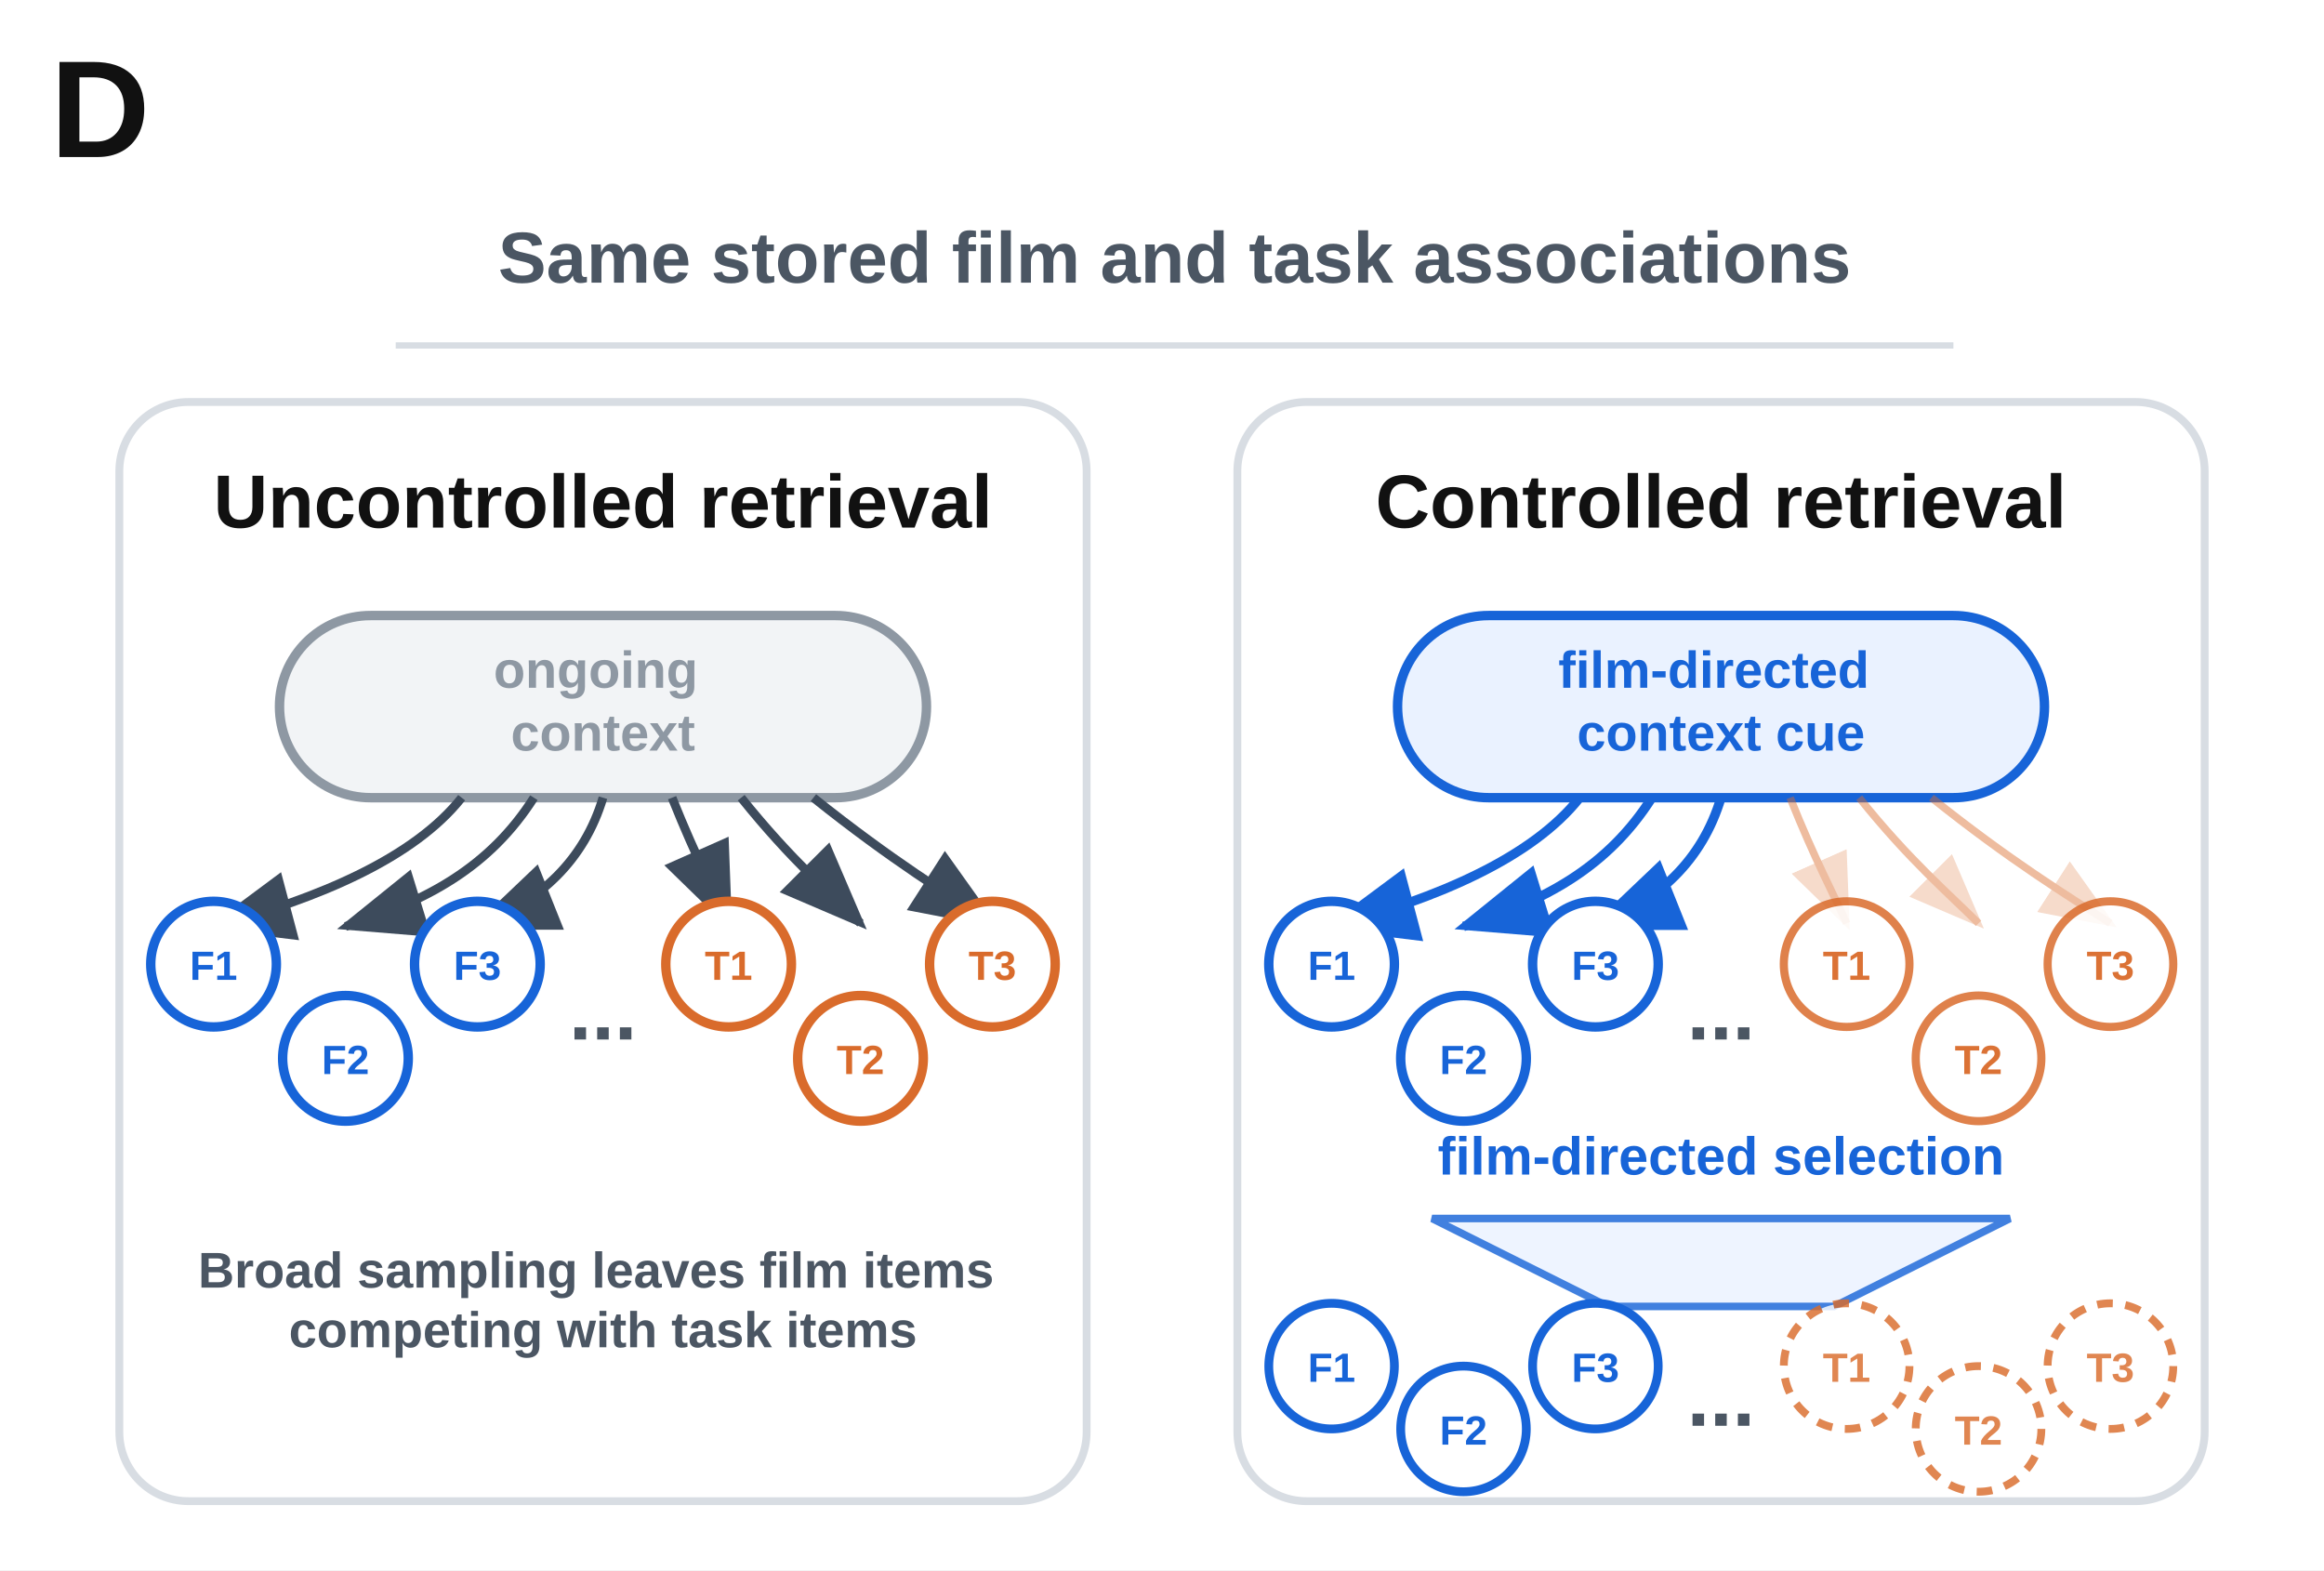
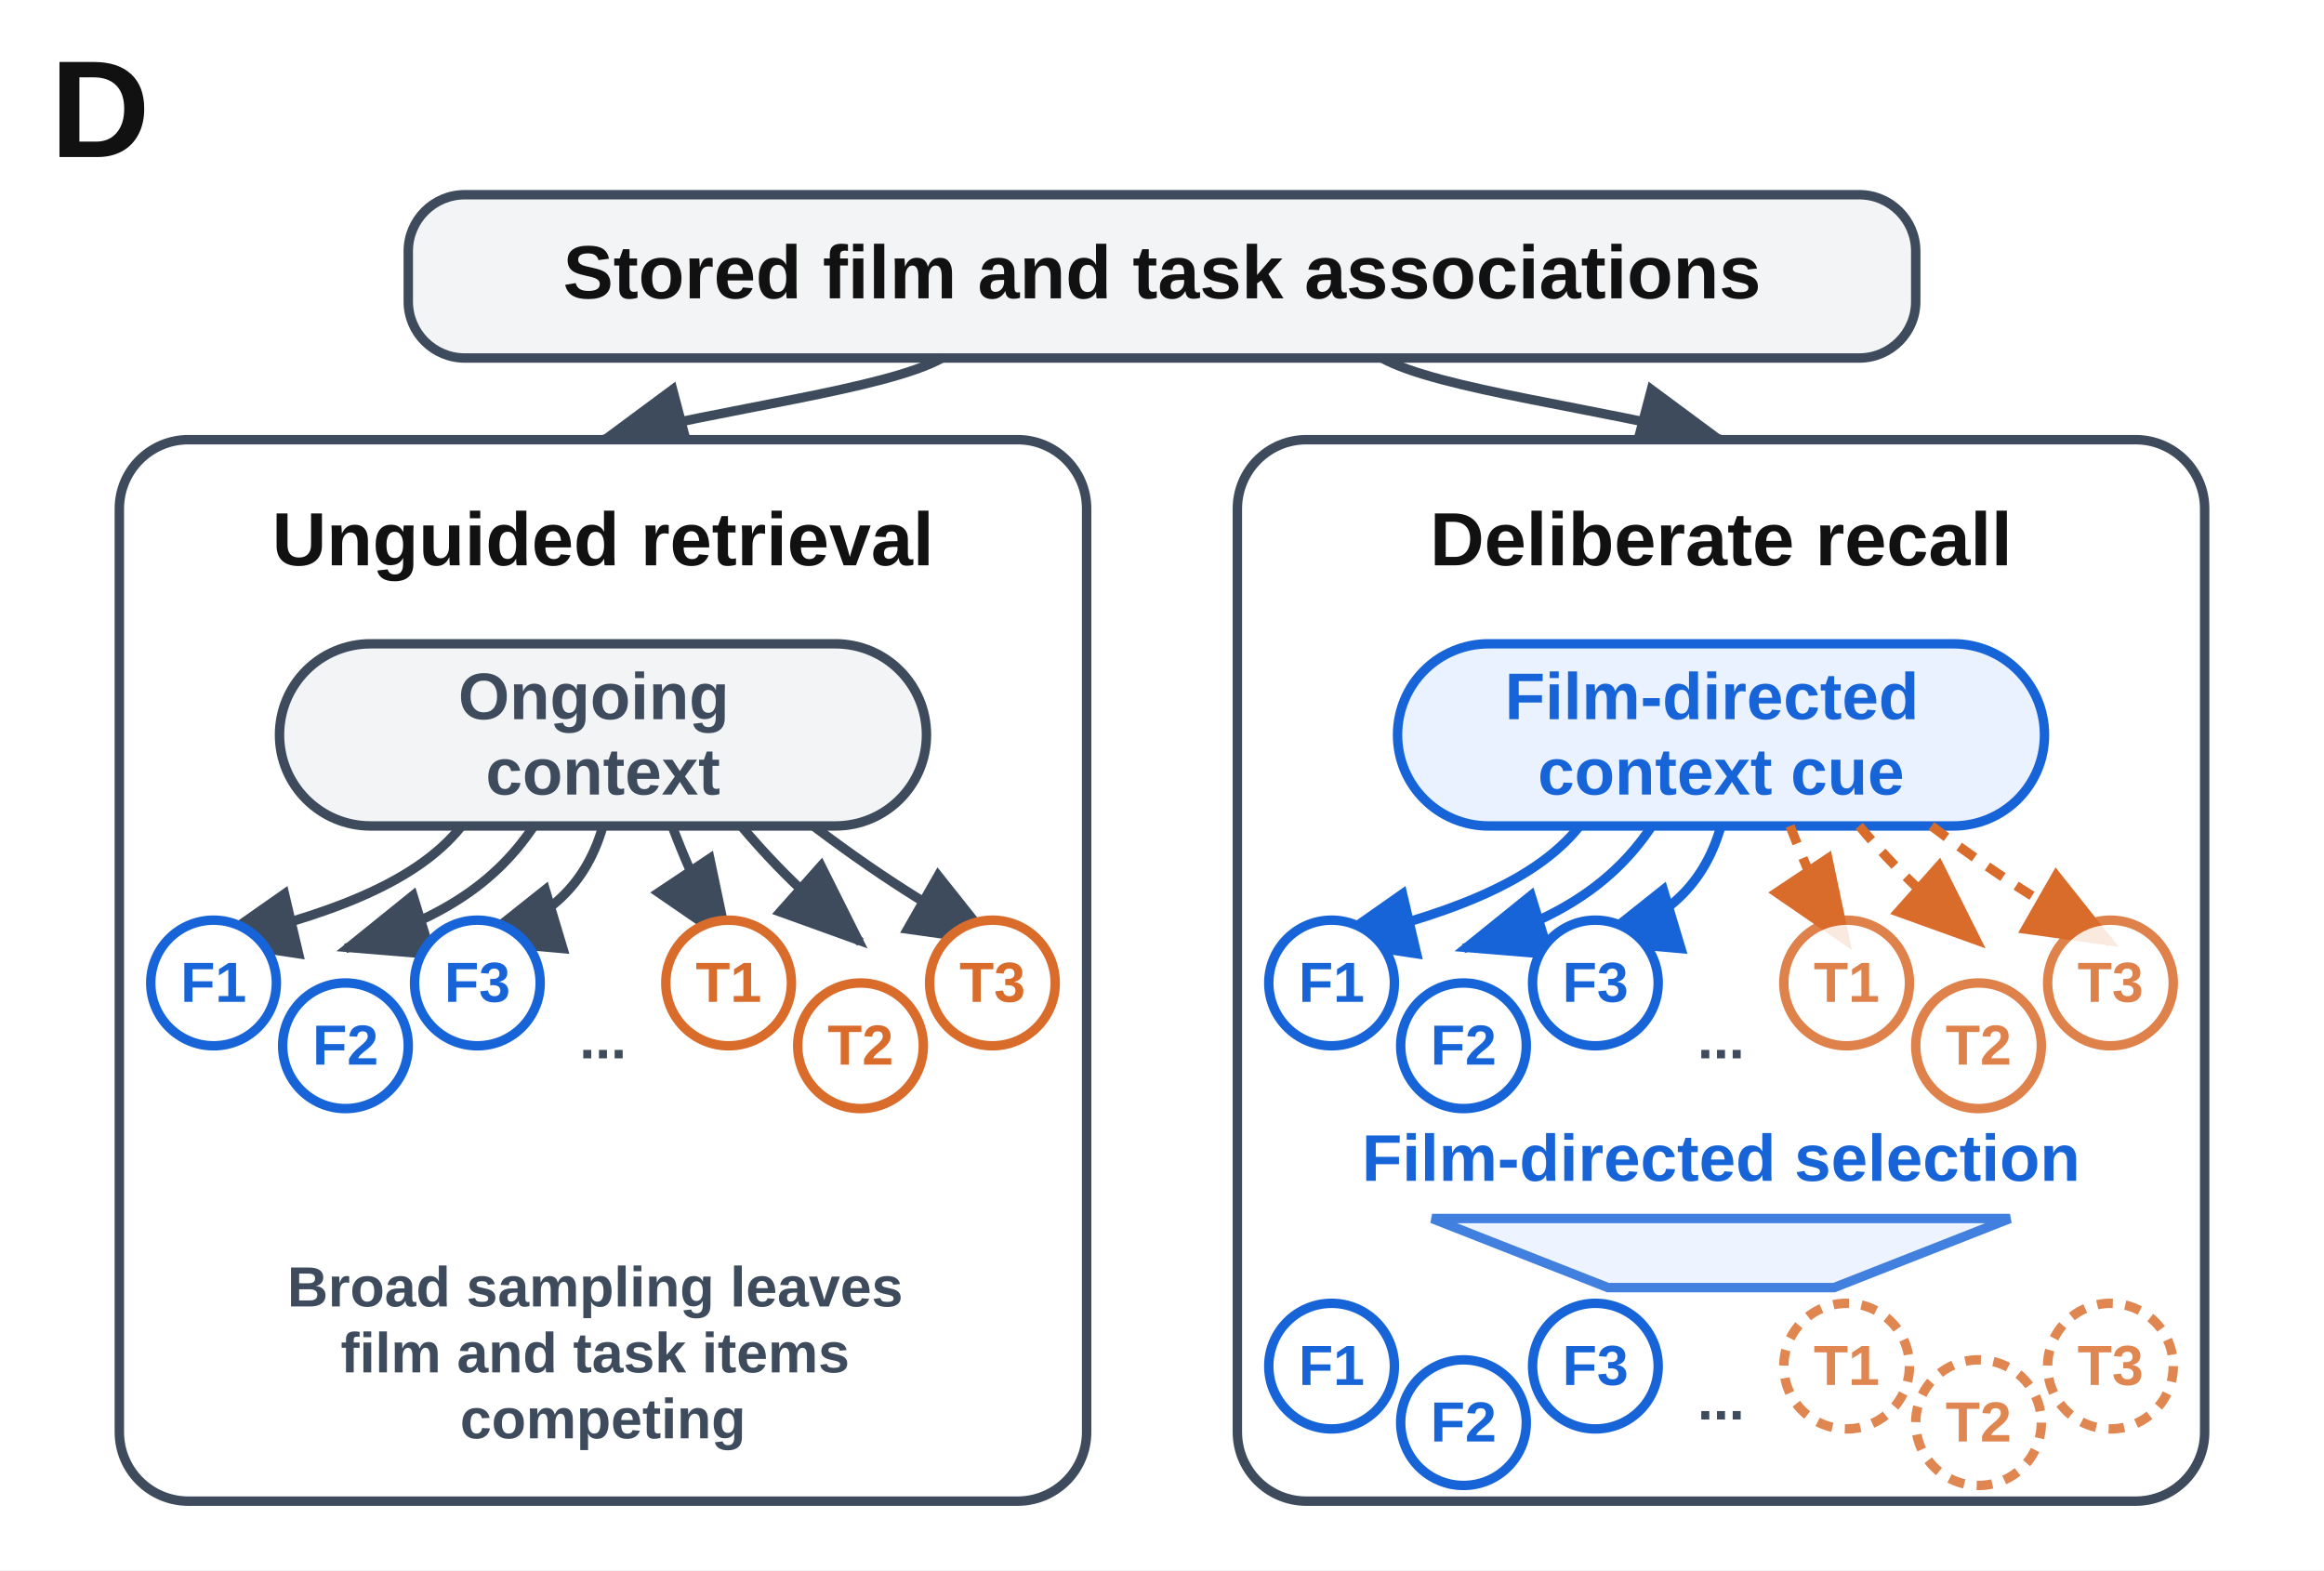
<svg xmlns="http://www.w3.org/2000/svg" viewBox="0 0 740 500" width="740" height="500" font-family="Arial, Helvetica, sans-serif">
  <defs>
    <marker id="arrow" markerWidth="10" markerHeight="8" refX="9" refY="4" orient="auto">
      <path d="M0,0 L10,4 L0,8 Z" fill="#3D4B5C" />
    </marker>
    <marker id="arrow-film" markerWidth="10" markerHeight="8" refX="9" refY="4" orient="auto">
      <path d="M0,0 L10,4 L0,8 Z" fill="#1764D8" />
    </marker>
    <marker id="arrow-task" markerWidth="10" markerHeight="8" refX="9" refY="4" orient="auto">
-       <path d="M0,0 L10,4 L0,8 Z" fill="#D96B2B" opacity="0.55" />
+       <path d="M0,0 L10,4 L0,8 Z" fill="#D96B2B" />
    </marker>
  </defs>
  <rect x="0" y="0" width="740" height="500" fill="white" />
  <text x="16" y="50" font-size="44" font-weight="700" fill="#111111" text-anchor="start">
    <tspan x="16" dy="0">D</tspan>
  </text>
-   <text x="374" y="90" font-size="23" font-weight="700" fill="#4B5663" text-anchor="middle">
-     <tspan x="374" dy="0">Same stored film and task associations</tspan>
+   <rect x="130" y="62" width="480" height="52" rx="18" fill="#F2F4F6" stroke="#3D4B5C" stroke-width="3" />
+   <text x="370" y="95" font-size="24" font-weight="700" fill="#111111" text-anchor="middle">
+     <tspan x="370" dy="0">Stored film and task associations</tspan>
  </text>
-   <line x1="126" y1="110" x2="622" y2="110" stroke="#D8DDE3" stroke-width="2" />
-   <rect x="38" y="128" width="308" height="350" rx="22" fill="white" stroke="#D8DDE3" stroke-width="2.5" />
-   <rect x="394" y="128" width="308" height="350" rx="22" fill="white" stroke="#D8DDE3" stroke-width="2.5" />
-   <text x="192" y="168" font-size="24" font-weight="700" fill="#111111" text-anchor="middle">
-     <tspan x="192" dy="0">Uncontrolled retrieval</tspan>
+   <path d="M 300 114 C 282 124, 230 130, 192 140" fill="none" stroke="#3D4B5C" stroke-width="3" marker-end="url(#arrow)" />
+   <path d="M 440 114 C 458 124, 510 130, 548 140" fill="none" stroke="#3D4B5C" stroke-width="3" marker-end="url(#arrow)" />
+   <rect x="38" y="140" width="308" height="338" rx="22" fill="white" stroke="#3D4B5C" stroke-width="3" />
+   <rect x="394" y="140" width="308" height="338" rx="22" fill="white" stroke="#3D4B5C" stroke-width="3" />
+   <text x="192" y="180" font-size="24" font-weight="700" fill="#111111" text-anchor="middle">
+     <tspan x="192" dy="0">Unguided retrieval</tspan>
  </text>
-   <text x="548" y="168" font-size="24" font-weight="700" fill="#111111" text-anchor="middle">
-     <tspan x="548" dy="0">Controlled retrieval</tspan>
+   <text x="548" y="180" font-size="24" font-weight="700" fill="#111111" text-anchor="middle">
+     <tspan x="548" dy="0">Deliberate recall</tspan>
  </text>
-   <rect x="89" y="196" width="206" height="58" rx="29" fill="#F2F4F6" stroke="#8E98A3" stroke-width="3" />
-   <text x="192" y="219" font-size="16.5" font-weight="700" fill="#8E98A3" text-anchor="middle">
-     <tspan x="192" dy="0">ongoing</tspan>
-     <tspan x="192" dy="20">context</tspan>
+   <rect x="89" y="205" width="206" height="58" rx="29" fill="#F2F4F6" stroke="#3D4B5C" stroke-width="3" />
+   <text x="192" y="229" font-size="21" font-weight="700" fill="#3D4B5C" text-anchor="middle">
+     <tspan x="192" dy="0">Ongoing</tspan>
+     <tspan x="192" dy="24">context</tspan>
  </text>
-   <path d="M 147 254 C 132 273, 102 286, 68 295" fill="none" stroke="#3D4B5C" stroke-width="2.8" marker-end="url(#arrow)" />
-   <path d="M 170 254 C 156 276, 136 287, 110 295" fill="none" stroke="#3D4B5C" stroke-width="2.8" marker-end="url(#arrow)" />
-   <path d="M 192 254 C 186 274, 172 287, 152 295" fill="none" stroke="#3D4B5C" stroke-width="2.8" marker-end="url(#arrow)" />
-   <path d="M 214 254 C 222 274, 228 285, 232 294" fill="none" stroke="#3D4B5C" stroke-width="2.8" marker-end="url(#arrow)" />
-   <path d="M 236 254 C 252 274, 265 285, 274 294" fill="none" stroke="#3D4B5C" stroke-width="2.8" marker-end="url(#arrow)" />
-   <path d="M 259 254 C 284 274, 302 285, 316 294" fill="none" stroke="#3D4B5C" stroke-width="2.8" marker-end="url(#arrow)" />
-   <circle cx="68" cy="307" r="20" fill="white" stroke="#1764D8" stroke-width="3" />
-   <text x="68" y="312" font-size="13" font-weight="700" fill="#1764D8" text-anchor="middle">
+   <path d="M 147 263 C 132 282, 102 292, 68 300" fill="none" stroke="#3D4B5C" stroke-width="3" marker-end="url(#arrow)" />
+   <path d="M 170 263 C 156 284, 136 294, 110 302" fill="none" stroke="#3D4B5C" stroke-width="3" marker-end="url(#arrow)" />
+   <path d="M 192 263 C 186 284, 172 294, 152 300" fill="none" stroke="#3D4B5C" stroke-width="3" marker-end="url(#arrow)" />
+   <path d="M 214 263 C 222 284, 228 294, 232 300" fill="none" stroke="#3D4B5C" stroke-width="3" marker-end="url(#arrow)" />
+   <path d="M 236 263 C 252 282, 265 292, 274 300" fill="none" stroke="#3D4B5C" stroke-width="3" marker-end="url(#arrow)" />
+   <path d="M 259 263 C 284 282, 302 292, 316 300" fill="none" stroke="#3D4B5C" stroke-width="3" marker-end="url(#arrow)" />
+   <circle cx="68" cy="313" r="20" fill="white" stroke="#1764D8" stroke-width="3" />
+   <text x="68" y="319" font-size="18" font-weight="700" fill="#1764D8" text-anchor="middle">
    <tspan x="68" dy="0">F1</tspan>
  </text>
-   <circle cx="110" cy="337" r="20" fill="white" stroke="#1764D8" stroke-width="3" />
-   <text x="110" y="342" font-size="13" font-weight="700" fill="#1764D8" text-anchor="middle">
+   <circle cx="110" cy="333" r="20" fill="white" stroke="#1764D8" stroke-width="3" />
+   <text x="110" y="339" font-size="18" font-weight="700" fill="#1764D8" text-anchor="middle">
    <tspan x="110" dy="0">F2</tspan>
  </text>
-   <circle cx="152" cy="307" r="20" fill="white" stroke="#1764D8" stroke-width="3" />
-   <text x="152" y="312" font-size="13" font-weight="700" fill="#1764D8" text-anchor="middle">
+   <circle cx="152" cy="313" r="20" fill="white" stroke="#1764D8" stroke-width="3" />
+   <text x="152" y="319" font-size="18" font-weight="700" fill="#1764D8" text-anchor="middle">
    <tspan x="152" dy="0">F3</tspan>
  </text>
-   <text x="192" y="331" font-size="26" font-weight="700" fill="#4B5663" text-anchor="middle">
+   <text x="192" y="337" font-size="18" font-weight="700" fill="#3D4B5C" text-anchor="middle">
    <tspan x="192" dy="0">...</tspan>
  </text>
-   <circle cx="232" cy="307" r="20" fill="white" stroke="#D96B2B" stroke-width="3" />
-   <text x="232" y="312" font-size="13" font-weight="700" fill="#D96B2B" text-anchor="middle">
+   <circle cx="232" cy="313" r="20" fill="white" stroke="#D96B2B" stroke-width="3" />
+   <text x="232" y="319" font-size="18" font-weight="700" fill="#D96B2B" text-anchor="middle">
    <tspan x="232" dy="0">T1</tspan>
  </text>
-   <circle cx="274" cy="337" r="20" fill="white" stroke="#D96B2B" stroke-width="3" />
-   <text x="274" y="342" font-size="13" font-weight="700" fill="#D96B2B" text-anchor="middle">
+   <circle cx="274" cy="333" r="20" fill="white" stroke="#D96B2B" stroke-width="3" />
+   <text x="274" y="339" font-size="18" font-weight="700" fill="#D96B2B" text-anchor="middle">
    <tspan x="274" dy="0">T2</tspan>
  </text>
-   <circle cx="316" cy="307" r="20" fill="white" stroke="#D96B2B" stroke-width="3" />
-   <text x="316" y="312" font-size="13" font-weight="700" fill="#D96B2B" text-anchor="middle">
+   <circle cx="316" cy="313" r="20" fill="white" stroke="#D96B2B" stroke-width="3" />
+   <text x="316" y="319" font-size="18" font-weight="700" fill="#D96B2B" text-anchor="middle">
    <tspan x="316" dy="0">T3</tspan>
  </text>
-   <text x="192" y="410" font-size="16" font-weight="700" fill="#4B5663" text-anchor="middle">
-     <tspan x="192" dy="0">Broad sampling leaves film items</tspan>
-     <tspan x="192" dy="19">competing with task items</tspan>
+   <text x="192" y="416" font-size="18" font-weight="700" fill="#3D4B5C" text-anchor="middle">
+     <tspan x="192" dy="0">Broad sampling leaves</tspan>
+     <tspan x="192" dy="21">film and task items</tspan>
+     <tspan x="192" dy="21">competing</tspan>
  </text>
-   <rect x="445" y="196" width="206" height="58" rx="29" fill="#EAF2FF" stroke="#1764D8" stroke-width="3" />
-   <text x="548" y="219" font-size="16.5" font-weight="700" fill="#1764D8" text-anchor="middle">
-     <tspan x="548" dy="0">film-directed</tspan>
-     <tspan x="548" dy="20">context cue</tspan>
+   <rect x="445" y="205" width="206" height="58" rx="29" fill="#EAF2FF" stroke="#1764D8" stroke-width="3" />
+   <text x="548" y="229" font-size="21" font-weight="700" fill="#1764D8" text-anchor="middle">
+     <tspan x="548" dy="0">Film-directed</tspan>
+     <tspan x="548" dy="24">context cue</tspan>
  </text>
-   <path d="M 503 254 C 488 273, 458 286, 424 295" fill="none" stroke="#1764D8" stroke-width="3" marker-end="url(#arrow-film)" />
-   <path d="M 526 254 C 512 276, 492 287, 466 295" fill="none" stroke="#1764D8" stroke-width="3" marker-end="url(#arrow-film)" />
-   <path d="M 548 254 C 542 274, 528 287, 508 295" fill="none" stroke="#1764D8" stroke-width="3" marker-end="url(#arrow-film)" />
-   <path d="M 570 254 C 578 274, 584 285, 588 294" fill="none" stroke="#D96B2B" stroke-width="2.4" opacity="0.45" marker-end="url(#arrow-task)" />
-   <path d="M 592 254 C 608 274, 621 285, 630 294" fill="none" stroke="#D96B2B" stroke-width="2.4" opacity="0.45" marker-end="url(#arrow-task)" />
-   <path d="M 615 254 C 640 274, 658 285, 672 294" fill="none" stroke="#D96B2B" stroke-width="2.4" opacity="0.45" marker-end="url(#arrow-task)" />
-   <circle cx="424" cy="307" r="20" fill="white" stroke="#1764D8" stroke-width="3" />
-   <text x="424" y="312" font-size="13" font-weight="700" fill="#1764D8" text-anchor="middle">
+   <path d="M 503 263 C 488 282, 458 292, 424 300" fill="none" stroke="#1764D8" stroke-width="3" marker-end="url(#arrow-film)" />
+   <path d="M 526 263 C 512 284, 492 294, 466 302" fill="none" stroke="#1764D8" stroke-width="3" marker-end="url(#arrow-film)" />
+   <path d="M 548 263 C 542 284, 528 294, 508 300" fill="none" stroke="#1764D8" stroke-width="3" marker-end="url(#arrow-film)" />
+   <path d="M 570 263 C 578 284, 584 294, 588 300" fill="none" stroke="#D96B2B" stroke-width="3" stroke-dasharray="6 5" marker-end="url(#arrow-task)" />
+   <path d="M 592 263 C 608 282, 621 292, 630 300" fill="none" stroke="#D96B2B" stroke-width="3" stroke-dasharray="6 5" marker-end="url(#arrow-task)" />
+   <path d="M 615 263 C 640 282, 658 292, 672 300" fill="none" stroke="#D96B2B" stroke-width="3" stroke-dasharray="6 5" marker-end="url(#arrow-task)" />
+   <circle cx="424" cy="313" r="20" fill="white" stroke="#1764D8" stroke-width="3" />
+   <text x="424" y="319" font-size="18" font-weight="700" fill="#1764D8" text-anchor="middle">
    <tspan x="424" dy="0">F1</tspan>
  </text>
-   <circle cx="466" cy="337" r="20" fill="white" stroke="#1764D8" stroke-width="3" />
-   <text x="466" y="342" font-size="13" font-weight="700" fill="#1764D8" text-anchor="middle">
+   <circle cx="466" cy="333" r="20" fill="white" stroke="#1764D8" stroke-width="3" />
+   <text x="466" y="339" font-size="18" font-weight="700" fill="#1764D8" text-anchor="middle">
    <tspan x="466" dy="0">F2</tspan>
  </text>
-   <circle cx="508" cy="307" r="20" fill="white" stroke="#1764D8" stroke-width="3" />
-   <text x="508" y="312" font-size="13" font-weight="700" fill="#1764D8" text-anchor="middle">
+   <circle cx="508" cy="313" r="20" fill="white" stroke="#1764D8" stroke-width="3" />
+   <text x="508" y="319" font-size="18" font-weight="700" fill="#1764D8" text-anchor="middle">
    <tspan x="508" dy="0">F3</tspan>
  </text>
-   <text x="548" y="331" font-size="26" font-weight="700" fill="#4B5663" text-anchor="middle">
+   <text x="548" y="337" font-size="18" font-weight="700" fill="#3D4B5C" text-anchor="middle">
    <tspan x="548" dy="0">...</tspan>
  </text>
-   <circle cx="588" cy="307" r="20" fill="white" stroke="#D96B2B" stroke-width="2.6" opacity="0.85" />
-   <text x="588" y="312" font-size="13" font-weight="700" fill="#D96B2B" text-anchor="middle" opacity="0.95">
+   <circle cx="588" cy="313" r="20" fill="white" stroke="#D96B2B" stroke-width="3" opacity="0.85" />
+   <text x="588" y="319" font-size="18" font-weight="700" fill="#D96B2B" text-anchor="middle" opacity="0.85">
    <tspan x="588" dy="0">T1</tspan>
  </text>
-   <circle cx="630" cy="337" r="20" fill="white" stroke="#D96B2B" stroke-width="2.6" opacity="0.85" />
-   <text x="630" y="342" font-size="13" font-weight="700" fill="#D96B2B" text-anchor="middle" opacity="0.95">
+   <circle cx="630" cy="333" r="20" fill="white" stroke="#D96B2B" stroke-width="3" opacity="0.85" />
+   <text x="630" y="339" font-size="18" font-weight="700" fill="#D96B2B" text-anchor="middle" opacity="0.85">
    <tspan x="630" dy="0">T2</tspan>
  </text>
-   <circle cx="672" cy="307" r="20" fill="white" stroke="#D96B2B" stroke-width="2.6" opacity="0.85" />
-   <text x="672" y="312" font-size="13" font-weight="700" fill="#D96B2B" text-anchor="middle" opacity="0.95">
+   <circle cx="672" cy="313" r="20" fill="white" stroke="#D96B2B" stroke-width="3" opacity="0.85" />
+   <text x="672" y="319" font-size="18" font-weight="700" fill="#D96B2B" text-anchor="middle" opacity="0.85">
    <tspan x="672" dy="0">T3</tspan>
  </text>
-   <text x="548" y="374" font-size="17" font-weight="700" fill="#1764D8" text-anchor="middle">
-     <tspan x="548" dy="0">film-directed selection</tspan>
+   <text x="548" y="376" font-size="21" font-weight="700" fill="#1764D8" text-anchor="middle">
+     <tspan x="548" dy="0">Film-directed selection</tspan>
  </text>
-   <path d="M 456 388 L 640 388 L 584 416 L 512 416 Z" fill="#EAF2FF" stroke="#1764D8" stroke-width="2.4" opacity="0.82" />
-   <circle cx="424" cy="435" r="20" fill="white" stroke="#1764D8" stroke-width="2.8" />
-   <text x="424" y="440" font-size="13" font-weight="700" fill="#1764D8" text-anchor="middle">
+   <path d="M 456 388 L 640 388 L 584 410 L 512 410 Z" fill="#EAF2FF" stroke="#1764D8" stroke-width="3" opacity="0.82" />
+   <circle cx="424" cy="435" r="20" fill="white" stroke="#1764D8" stroke-width="3" />
+   <text x="424" y="441" font-size="18" font-weight="700" fill="#1764D8" text-anchor="middle">
    <tspan x="424" dy="0">F1</tspan>
  </text>
-   <circle cx="466" cy="455" r="20" fill="white" stroke="#1764D8" stroke-width="2.8" />
-   <text x="466" y="460" font-size="13" font-weight="700" fill="#1764D8" text-anchor="middle">
+   <circle cx="466" cy="453" r="20" fill="white" stroke="#1764D8" stroke-width="3" />
+   <text x="466" y="459" font-size="18" font-weight="700" fill="#1764D8" text-anchor="middle">
    <tspan x="466" dy="0">F2</tspan>
  </text>
-   <circle cx="508" cy="435" r="20" fill="white" stroke="#1764D8" stroke-width="2.8" />
-   <text x="508" y="440" font-size="13" font-weight="700" fill="#1764D8" text-anchor="middle">
+   <circle cx="508" cy="435" r="20" fill="white" stroke="#1764D8" stroke-width="3" />
+   <text x="508" y="441" font-size="18" font-weight="700" fill="#1764D8" text-anchor="middle">
    <tspan x="508" dy="0">F3</tspan>
  </text>
-   <text x="548" y="454" font-size="26" font-weight="700" fill="#4B5663" text-anchor="middle">
+   <text x="548" y="452" font-size="18" font-weight="700" fill="#3D4B5C" text-anchor="middle">
    <tspan x="548" dy="0">...</tspan>
  </text>
-   <circle cx="588" cy="435" r="20" fill="white" stroke="#D96B2B" stroke-width="2.5" stroke-dasharray="5 4" opacity="0.82" />
-   <text x="588" y="440" font-size="13" font-weight="700" fill="#D96B2B" text-anchor="middle" opacity="0.82">
+   <circle cx="588" cy="435" r="20" fill="white" stroke="#D96B2B" stroke-width="3" stroke-dasharray="5 4" opacity="0.82" />
+   <text x="588" y="441" font-size="18" font-weight="700" fill="#D96B2B" text-anchor="middle" opacity="0.82">
    <tspan x="588" dy="0">T1</tspan>
  </text>
-   <circle cx="630" cy="455" r="20" fill="white" stroke="#D96B2B" stroke-width="2.5" stroke-dasharray="5 4" opacity="0.82" />
-   <text x="630" y="460" font-size="13" font-weight="700" fill="#D96B2B" text-anchor="middle" opacity="0.82">
+   <circle cx="630" cy="453" r="20" fill="white" stroke="#D96B2B" stroke-width="3" stroke-dasharray="5 4" opacity="0.82" />
+   <text x="630" y="459" font-size="18" font-weight="700" fill="#D96B2B" text-anchor="middle" opacity="0.82">
    <tspan x="630" dy="0">T2</tspan>
  </text>
-   <circle cx="672" cy="435" r="20" fill="white" stroke="#D96B2B" stroke-width="2.5" stroke-dasharray="5 4" opacity="0.82" />
-   <text x="672" y="440" font-size="13" font-weight="700" fill="#D96B2B" text-anchor="middle" opacity="0.82">
+   <circle cx="672" cy="435" r="20" fill="white" stroke="#D96B2B" stroke-width="3" stroke-dasharray="5 4" opacity="0.82" />
+   <text x="672" y="441" font-size="18" font-weight="700" fill="#D96B2B" text-anchor="middle" opacity="0.82">
    <tspan x="672" dy="0">T3</tspan>
  </text>
</svg>
